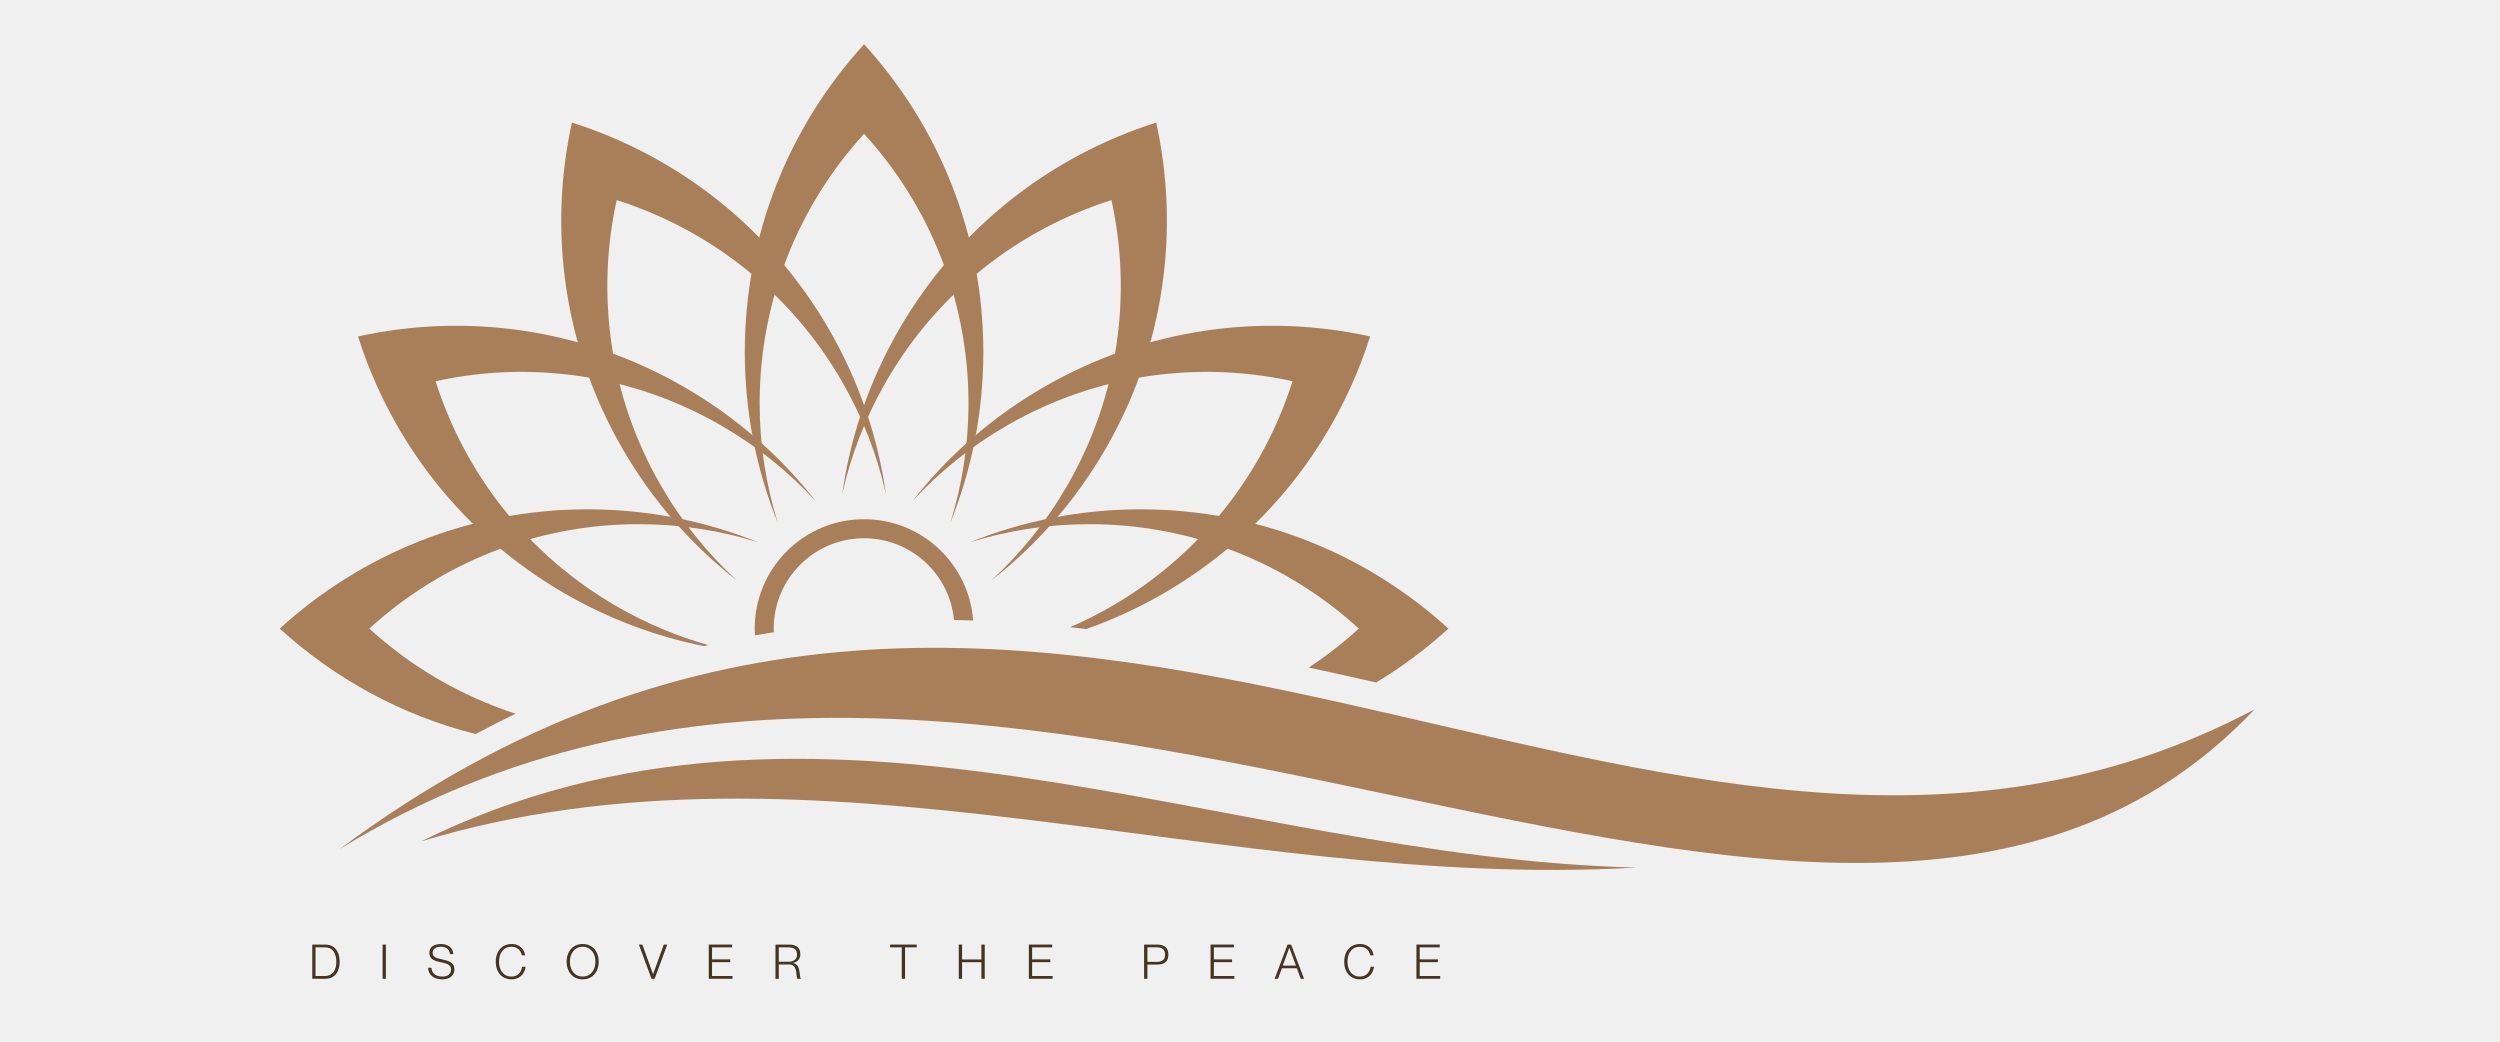
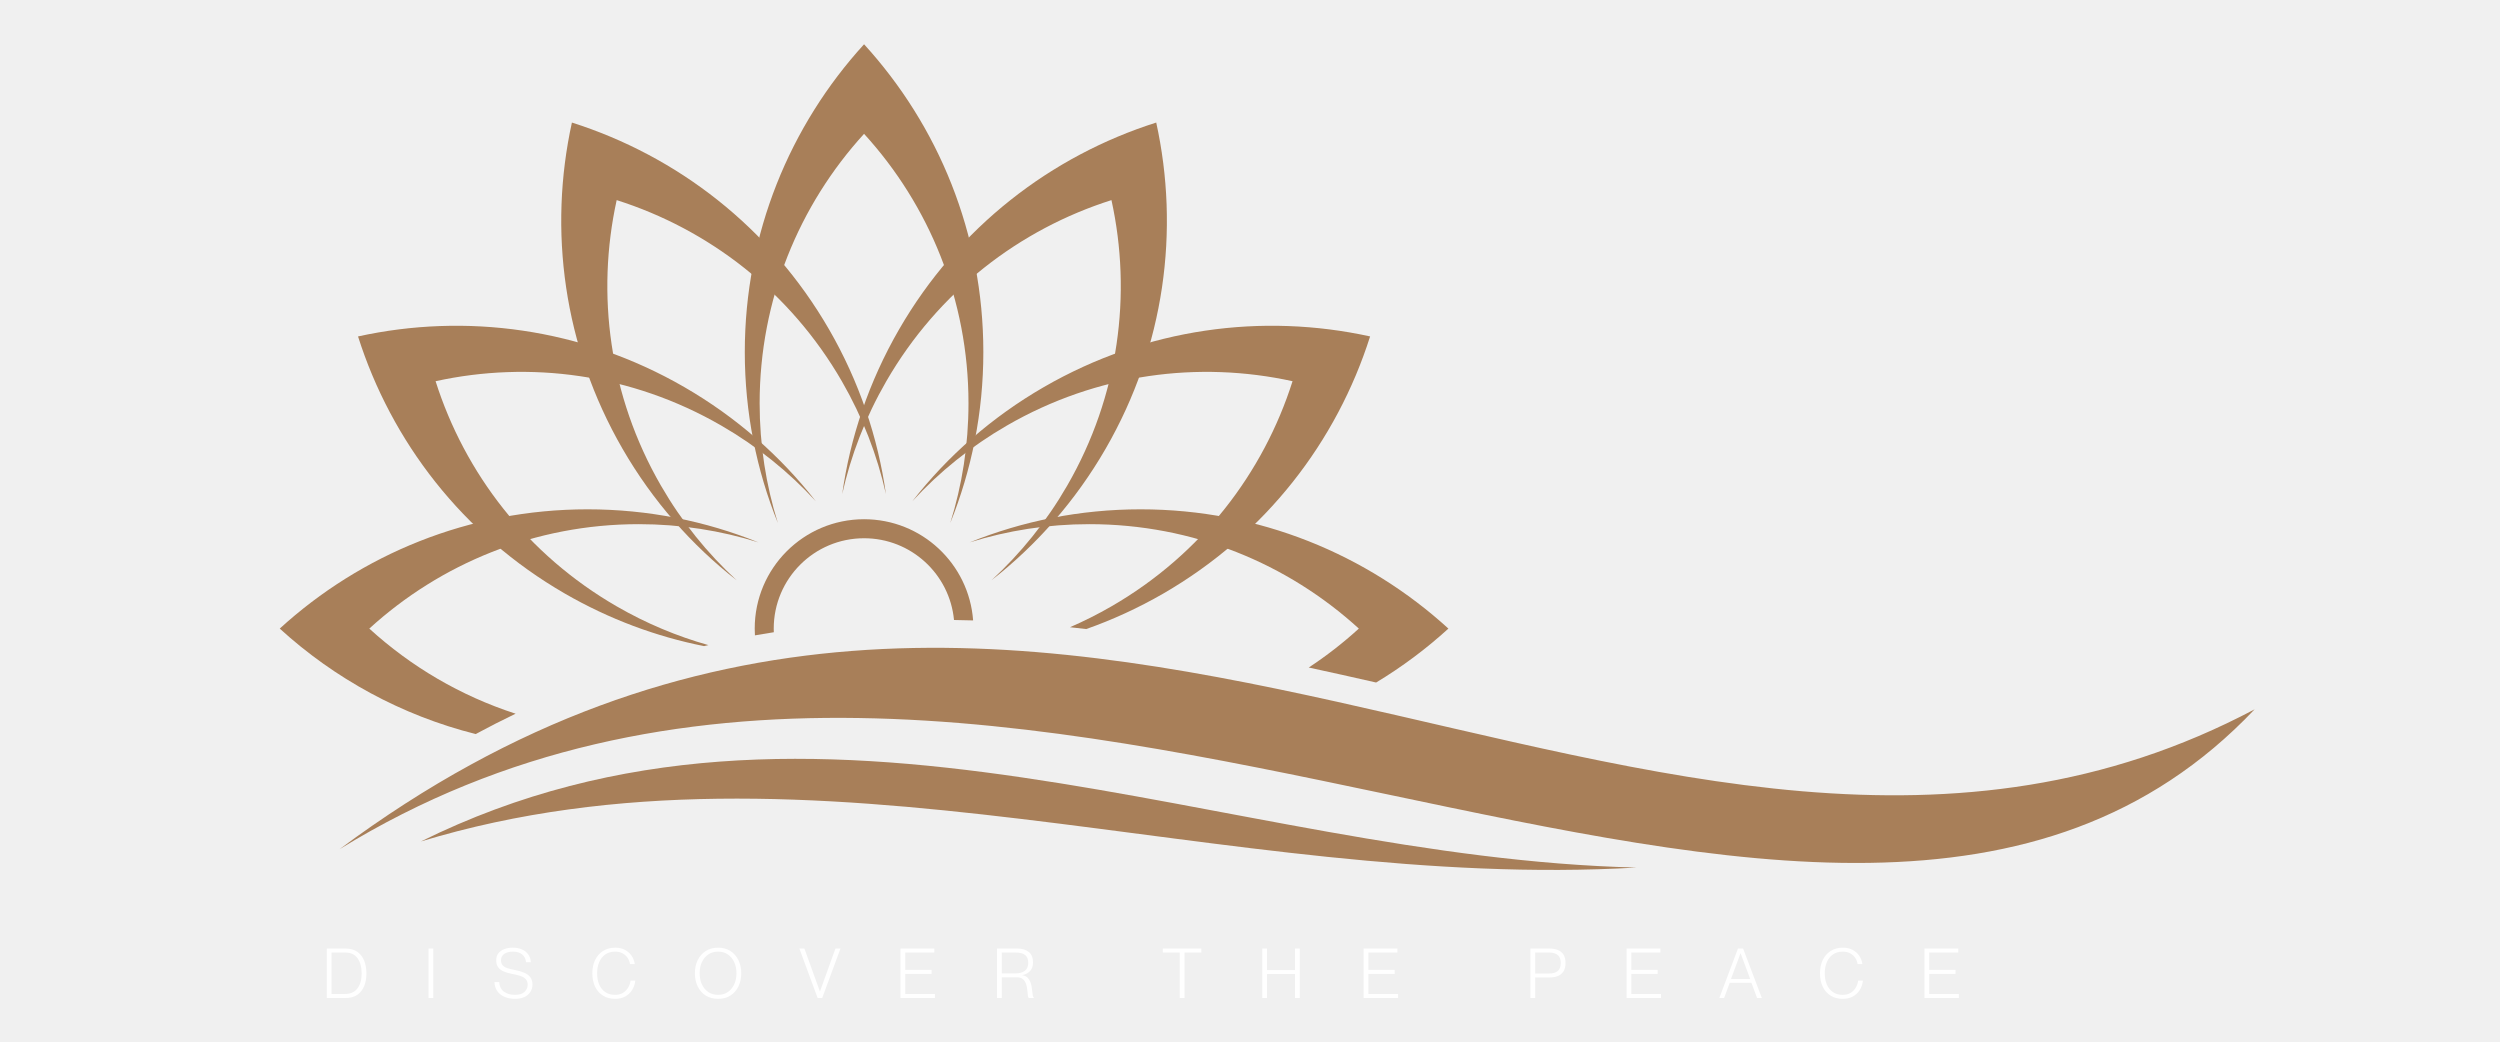
<svg xmlns="http://www.w3.org/2000/svg" width="1200" zoomAndPan="magnify" viewBox="0 0 900 375" height="500" preserveAspectRatio="xMidYMid meet" version="1.0">
  <defs>
    <g />
-     <clipPath id="cc629d2613">
+     <clipPath id="1f99f5dfde">
      <path d="M 122 233 L 811.707 233 L 811.707 311 L 122 311 Z M 122 233 " clip-rule="nonzero" />
    </clipPath>
-     <clipPath id="76046a1467">
+     <clipPath id="59c04d14ce">
      <path d="M 268 15.996 L 355 15.996 L 355 189 L 268 189 Z M 268 15.996 " clip-rule="nonzero" />
    </clipPath>
-     <clipPath id="48f899916b">
+     <clipPath id="735d99e5a6">
      <path d="M 100.707 183 L 274 183 L 274 265 L 100.707 265 Z M 100.707 183 " clip-rule="nonzero" />
    </clipPath>
-     <clipPath id="c3b0e5be8e">
-       <rect x="0" width="424" y="0" height="22" />
+     <clipPath id="ecd46639f7">
+       <rect x="0" width="614" y="0" height="32" />
    </clipPath>
  </defs>
-   <g clip-path="url(#cc629d2613)">
+   <g clip-path="url(#1f99f5dfde)">
    <path fill="#a87f59" d="M 122.246 305.707 C 375.75 117.16 596.281 369.469 811.672 255.352 C 658.77 416.77 360.996 158.629 122.246 305.707 " fill-opacity="1" fill-rule="evenodd" />
  </g>
-   <g clip-path="url(#76046a1467)">
+   <g clip-path="url(#59c04d14ce)">
    <path fill="#a87f59" d="M 280.035 188.289 C 272.355 169.277 268.125 148.504 268.125 126.738 C 268.125 84.051 284.395 45.168 311.062 15.938 C 337.734 45.168 354.004 84.051 354.004 126.738 C 354.004 148.504 349.77 169.277 342.09 188.289 C 346.355 174.68 348.656 160.203 348.656 145.188 C 348.656 107.812 334.414 73.77 311.062 48.18 C 287.715 73.77 273.469 107.812 273.469 145.188 C 273.469 160.203 275.773 174.68 280.035 188.289 " fill-opacity="1" fill-rule="evenodd" />
  </g>
  <path fill="#a87f59" d="M 265.191 208.895 C 249.035 196.27 234.984 180.395 224.102 161.547 C 202.758 124.578 197.402 82.77 205.887 44.121 C 243.598 56.098 277.129 81.641 298.473 118.605 C 309.355 137.457 316.074 157.562 318.934 177.867 C 315.82 163.949 310.574 150.262 303.066 137.254 C 284.383 104.891 255.023 82.527 222.004 72.039 C 214.578 105.879 219.266 142.484 237.953 174.848 C 245.461 187.852 254.695 199.238 265.191 208.895 " fill-opacity="1" fill-rule="evenodd" />
  <path fill="#a87f59" d="M 253.457 232.602 C 236.289 229.18 219.379 222.938 203.379 213.703 C 166.41 192.359 140.867 158.828 128.891 121.117 C 167.539 112.633 209.348 117.988 246.316 139.332 C 265.168 150.215 281.039 164.266 293.664 180.422 C 284.012 169.922 272.625 160.691 259.621 153.184 C 227.254 134.496 190.648 129.809 156.812 137.238 C 167.297 170.254 189.66 199.609 222.031 218.297 C 232.652 224.43 243.734 229.055 255.023 232.238 C 254.5 232.359 253.977 232.477 253.457 232.602 " fill-opacity="1" fill-rule="evenodd" />
-   <g clip-path="url(#48f899916b)">
+   <g clip-path="url(#735d99e5a6)">
    <path fill="#a87f59" d="M 171.238 264.262 C 144.535 257.535 120.426 244.281 100.707 226.293 C 129.941 199.621 168.824 183.355 211.512 183.355 C 233.277 183.355 254.047 187.586 273.062 195.266 C 259.453 191.004 244.977 188.699 229.957 188.699 C 192.586 188.699 158.539 202.945 132.949 226.293 C 147.945 239.98 165.848 250.531 185.621 256.93 C 180.84 259.242 176.043 261.664 171.238 264.262 " fill-opacity="1" fill-rule="evenodd" />
  </g>
  <path fill="#a87f59" d="M 303.195 177.867 C 306.051 157.562 312.773 137.457 323.656 118.605 C 345 81.641 378.531 56.098 416.242 44.117 C 424.727 82.77 419.371 124.578 398.027 161.547 C 387.145 180.395 373.094 196.27 356.934 208.895 C 367.434 199.238 376.668 187.852 384.176 174.848 C 402.863 142.484 407.551 105.879 400.125 72.039 C 367.105 82.527 337.75 104.891 319.062 137.254 C 311.551 150.258 306.309 163.949 303.195 177.867 " fill-opacity="1" fill-rule="evenodd" />
  <path fill="#a87f59" d="M 328.465 180.418 C 341.086 164.266 356.965 150.211 375.812 139.332 C 412.781 117.988 454.59 112.633 493.238 121.113 C 481.262 158.824 455.719 192.359 418.746 213.703 C 409.762 218.887 400.488 223.133 391.043 226.461 C 389.094 226.238 387.145 226.008 385.195 225.801 C 390.242 223.613 395.219 221.113 400.102 218.297 C 432.465 199.609 454.832 170.254 465.316 137.238 C 431.48 129.809 394.875 134.496 362.508 153.184 C 349.504 160.691 338.117 169.922 328.465 180.418 " fill-opacity="1" fill-rule="evenodd" />
  <path fill="#a87f59" d="M 349.066 195.266 C 368.078 187.586 388.855 183.355 410.621 183.355 C 453.305 183.355 492.191 199.621 521.422 226.293 C 513.43 233.582 504.715 240.094 495.402 245.707 C 487.34 243.871 479.254 242.059 471.148 240.309 C 477.531 236.113 483.559 231.418 489.18 226.293 C 463.59 202.938 429.547 188.699 392.172 188.699 C 377.156 188.699 362.68 191 349.066 195.266 " fill-opacity="1" fill-rule="evenodd" />
  <path fill="#a87f59" d="M 311.066 186.922 C 331.82 186.922 348.82 202.98 350.324 223.352 C 348.035 223.273 345.738 223.238 343.441 223.199 C 341.883 206.691 327.984 193.77 311.066 193.77 C 293.102 193.77 278.543 208.332 278.543 226.293 C 278.543 226.734 278.555 227.172 278.574 227.605 C 276.309 227.969 274.043 228.324 271.773 228.73 C 271.723 227.926 271.699 227.113 271.699 226.293 C 271.695 204.551 289.32 186.922 311.066 186.922 " fill-opacity="1" fill-rule="evenodd" />
  <path fill="#a87f59" d="M 151.516 302.926 C 293.902 232.473 440.562 308.812 589.16 312.316 C 440.746 320.996 292.672 260.102 151.516 302.926 " fill-opacity="1" fill-rule="evenodd" />
-   <g transform="matrix(1, 0, 0, 1, 110, 335)">
-     <g clip-path="url(#c3b0e5be8e)">
-       <g fill="#453421" fill-opacity="1">
-         <g transform="translate(1.367764, 17.35936)">
+   <g transform="matrix(1, 0, 0, 1, 114, 334)">
+     <g clip-path="url(#ecd46639f7)">
+       <g fill="#ffffff" fill-opacity="1">
+         <g transform="translate(2.131418, 25.28827)">
          <g>
-             <path d="M 1.047 0 L 1.047 -12.312 L 5.719 -12.312 C 6.895 -12.312 7.863 -12.039 8.625 -11.5 C 9.395 -10.957 9.969 -10.223 10.344 -9.297 C 10.719 -8.367 10.906 -7.305 10.906 -6.109 C 10.906 -4.922 10.711 -3.863 10.328 -2.938 C 9.953 -2.02 9.379 -1.301 8.609 -0.781 C 7.836 -0.258 6.863 0 5.688 0 Z M 2.219 -1 L 5.547 -1 C 6.91 -1 7.945 -1.453 8.656 -2.359 C 9.363 -3.273 9.719 -4.523 9.719 -6.109 C 9.719 -7.691 9.375 -8.953 8.688 -9.891 C 8.008 -10.836 6.988 -11.312 5.625 -11.312 L 2.219 -11.312 Z M 2.219 -1 " />
+             <path d="M 1.516 0 L 1.516 -17.812 L 8.281 -17.812 C 9.988 -17.812 11.395 -17.422 12.5 -16.641 C 13.602 -15.859 14.426 -14.797 14.969 -13.453 C 15.508 -12.109 15.781 -10.57 15.781 -8.844 C 15.781 -7.113 15.504 -5.582 14.953 -4.25 C 14.398 -2.926 13.566 -1.883 12.453 -1.125 C 11.348 -0.375 9.938 0 8.219 0 Z M 3.219 -1.453 L 8.031 -1.453 C 10 -1.453 11.492 -2.109 12.516 -3.422 C 13.547 -4.742 14.062 -6.551 14.062 -8.844 C 14.062 -11.133 13.566 -12.961 12.578 -14.328 C 11.598 -15.691 10.125 -16.375 8.156 -16.375 L 3.219 -16.375 Z M 3.219 -1.453 " />
          </g>
        </g>
      </g>
-       <g fill="#453421" fill-opacity="1">
-         <g transform="translate(26.62161, 17.35936)">
+       <g fill="#ffffff" fill-opacity="1">
+         <g transform="translate(38.67178, 25.28827)">
          <g>
-             <path d="M 1.109 0 L 1.109 -12.312 L 2.297 -12.312 L 2.297 0 Z M 1.109 0 " />
+             <path d="M 1.594 0 L 1.594 -17.812 L 3.312 -17.812 L 3.312 0 Z M 1.594 0 " />
          </g>
        </g>
      </g>
-       <g fill="#453421" fill-opacity="1">
-         <g transform="translate(43.77907, 17.35936)">
+       <g fill="#ffffff" fill-opacity="1">
+         <g transform="translate(63.49731, 25.28827)">
          <g>
-             <path d="M 5.469 0.203 C 4.531 0.203 3.68 0.051 2.922 -0.25 C 2.172 -0.562 1.562 -1.023 1.094 -1.641 C 0.633 -2.266 0.383 -3.047 0.344 -3.984 L 1.531 -3.984 C 1.594 -2.93 1.977 -2.133 2.688 -1.594 C 3.406 -1.062 4.332 -0.797 5.469 -0.797 C 6.52 -0.797 7.301 -1.035 7.812 -1.516 C 8.332 -2.004 8.598 -2.582 8.609 -3.25 C 8.609 -3.863 8.453 -4.344 8.141 -4.688 C 7.828 -5.031 7.375 -5.297 6.781 -5.484 C 6.195 -5.68 5.473 -5.863 4.609 -6.031 C 3.848 -6.176 3.176 -6.375 2.594 -6.625 C 2.02 -6.883 1.578 -7.234 1.266 -7.672 C 0.953 -8.109 0.797 -8.672 0.797 -9.359 C 0.797 -10.078 0.973 -10.664 1.328 -11.125 C 1.691 -11.594 2.188 -11.941 2.812 -12.172 C 3.438 -12.398 4.141 -12.516 4.922 -12.516 C 5.773 -12.516 6.523 -12.375 7.172 -12.094 C 7.828 -11.812 8.348 -11.398 8.734 -10.859 C 9.129 -10.328 9.352 -9.676 9.406 -8.906 L 8.219 -8.906 C 8.133 -9.707 7.816 -10.344 7.266 -10.812 C 6.723 -11.289 5.941 -11.531 4.922 -11.531 C 4.047 -11.531 3.336 -11.344 2.797 -10.969 C 2.254 -10.602 1.984 -10.086 1.984 -9.422 C 1.984 -8.879 2.117 -8.453 2.391 -8.141 C 2.672 -7.828 3.066 -7.586 3.578 -7.422 C 4.086 -7.266 4.703 -7.113 5.422 -6.969 C 6.328 -6.801 7.102 -6.578 7.75 -6.297 C 8.406 -6.023 8.91 -5.656 9.266 -5.188 C 9.617 -4.719 9.797 -4.098 9.797 -3.328 C 9.797 -2.66 9.625 -2.055 9.281 -1.516 C 8.945 -0.984 8.457 -0.562 7.812 -0.25 C 7.176 0.051 6.395 0.203 5.469 0.203 Z M 5.469 0.203 " />
+             <path d="M 7.922 0.297 C 6.555 0.297 5.328 0.07 4.234 -0.375 C 3.141 -0.82 2.258 -1.492 1.594 -2.391 C 0.926 -3.285 0.562 -4.406 0.5 -5.75 L 2.219 -5.75 C 2.301 -4.238 2.859 -3.094 3.891 -2.312 C 4.93 -1.531 6.273 -1.141 7.922 -1.141 C 9.43 -1.141 10.562 -1.492 11.312 -2.203 C 12.062 -2.91 12.445 -3.742 12.469 -4.703 C 12.469 -5.586 12.238 -6.281 11.781 -6.781 C 11.332 -7.281 10.68 -7.672 9.828 -7.953 C 8.973 -8.234 7.922 -8.488 6.672 -8.719 C 5.566 -8.938 4.598 -9.227 3.766 -9.594 C 2.93 -9.957 2.285 -10.457 1.828 -11.094 C 1.367 -11.738 1.141 -12.562 1.141 -13.562 C 1.141 -14.594 1.398 -15.441 1.922 -16.109 C 2.453 -16.785 3.172 -17.289 4.078 -17.625 C 4.984 -17.957 6 -18.125 7.125 -18.125 C 8.352 -18.125 9.441 -17.914 10.391 -17.5 C 11.336 -17.094 12.094 -16.5 12.656 -15.719 C 13.219 -14.938 13.535 -13.992 13.609 -12.891 L 11.891 -12.891 C 11.773 -14.047 11.32 -14.969 10.531 -15.656 C 9.738 -16.352 8.602 -16.703 7.125 -16.703 C 5.863 -16.703 4.836 -16.43 4.047 -15.891 C 3.254 -15.348 2.859 -14.594 2.859 -13.625 C 2.859 -12.852 3.055 -12.238 3.453 -11.781 C 3.859 -11.332 4.43 -10.988 5.172 -10.75 C 5.91 -10.508 6.801 -10.289 7.844 -10.094 C 9.156 -9.844 10.281 -9.516 11.219 -9.109 C 12.164 -8.711 12.895 -8.176 13.406 -7.5 C 13.926 -6.82 14.188 -5.926 14.188 -4.812 C 14.188 -3.844 13.938 -2.973 13.438 -2.203 C 12.945 -1.43 12.238 -0.82 11.312 -0.375 C 10.383 0.07 9.254 0.297 7.922 0.297 Z M 7.922 0.297 " />
          </g>
        </g>
      </g>
-       <g fill="#453421" fill-opacity="1">
-         <g transform="translate(67.91321, 17.35936)">
+       <g fill="#ffffff" fill-opacity="1">
+         <g transform="translate(98.41755, 25.28827)">
          <g>
-             <path d="M 6.25 0.203 C 5.082 0.203 4.07 -0.062 3.219 -0.594 C 2.375 -1.125 1.719 -1.867 1.25 -2.828 C 0.789 -3.785 0.562 -4.891 0.562 -6.141 C 0.562 -7.379 0.789 -8.477 1.25 -9.438 C 1.719 -10.395 2.379 -11.145 3.234 -11.688 C 4.086 -12.238 5.102 -12.516 6.281 -12.516 C 7.188 -12.516 7.977 -12.336 8.656 -11.984 C 9.332 -11.641 9.883 -11.16 10.312 -10.547 C 10.738 -9.941 11.008 -9.238 11.125 -8.438 L 9.938 -8.438 C 9.844 -9.02 9.633 -9.547 9.312 -10.016 C 8.988 -10.492 8.566 -10.863 8.047 -11.125 C 7.535 -11.395 6.938 -11.531 6.25 -11.531 C 5.27 -11.531 4.441 -11.297 3.766 -10.828 C 3.098 -10.359 2.594 -9.719 2.25 -8.906 C 1.914 -8.102 1.75 -7.18 1.75 -6.141 C 1.75 -5.098 1.922 -4.176 2.266 -3.375 C 2.617 -2.57 3.125 -1.941 3.781 -1.484 C 4.445 -1.023 5.258 -0.797 6.219 -0.797 C 6.977 -0.797 7.629 -0.957 8.172 -1.281 C 8.711 -1.613 9.145 -2.047 9.469 -2.578 C 9.789 -3.117 9.992 -3.707 10.078 -4.344 L 11.266 -4.344 C 11.16 -3.445 10.891 -2.656 10.453 -1.969 C 10.016 -1.289 9.438 -0.758 8.719 -0.375 C 8 0.008 7.176 0.203 6.25 0.203 Z M 6.25 0.203 " />
+             <path d="M 9.047 0.297 C 7.348 0.297 5.883 -0.086 4.656 -0.859 C 3.426 -1.629 2.477 -2.707 1.812 -4.094 C 1.156 -5.488 0.828 -7.086 0.828 -8.891 C 0.828 -10.691 1.156 -12.285 1.812 -13.672 C 2.477 -15.055 3.43 -16.145 4.672 -16.938 C 5.91 -17.727 7.383 -18.125 9.094 -18.125 C 10.406 -18.125 11.551 -17.867 12.531 -17.359 C 13.508 -16.848 14.305 -16.148 14.922 -15.266 C 15.535 -14.391 15.926 -13.375 16.094 -12.219 L 14.375 -12.219 C 14.25 -13.062 13.953 -13.82 13.484 -14.5 C 13.016 -15.188 12.406 -15.723 11.656 -16.109 C 10.914 -16.504 10.047 -16.703 9.047 -16.703 C 7.629 -16.703 6.438 -16.359 5.469 -15.672 C 4.5 -14.992 3.77 -14.066 3.281 -12.891 C 2.789 -11.723 2.547 -10.391 2.547 -8.891 C 2.547 -7.379 2.789 -6.039 3.281 -4.875 C 3.781 -3.719 4.508 -2.805 5.469 -2.141 C 6.438 -1.473 7.613 -1.141 9 -1.141 C 10.094 -1.141 11.035 -1.375 11.828 -1.844 C 12.617 -2.32 13.242 -2.953 13.703 -3.734 C 14.172 -4.516 14.461 -5.363 14.578 -6.281 L 16.297 -6.281 C 16.148 -4.988 15.758 -3.848 15.125 -2.859 C 14.5 -1.867 13.664 -1.094 12.625 -0.531 C 11.582 0.02 10.391 0.297 9.047 0.297 Z M 9.047 0.297 " />
          </g>
        </g>
      </g>
-       <g fill="#453421" fill-opacity="1">
-         <g transform="translate(93.42546, 17.35936)">
+       <g fill="#ffffff" fill-opacity="1">
+         <g transform="translate(135.3318, 25.28827)">
          <g>
-             <path d="M 6.344 0.203 C 5.164 0.203 4.145 -0.066 3.281 -0.609 C 2.426 -1.148 1.758 -1.898 1.281 -2.859 C 0.801 -3.828 0.562 -4.93 0.562 -6.172 C 0.562 -7.41 0.801 -8.504 1.281 -9.453 C 1.758 -10.398 2.426 -11.145 3.281 -11.688 C 4.145 -12.238 5.164 -12.516 6.344 -12.516 C 7.508 -12.516 8.523 -12.238 9.391 -11.688 C 10.254 -11.145 10.922 -10.398 11.391 -9.453 C 11.867 -8.504 12.109 -7.41 12.109 -6.172 C 12.109 -4.93 11.867 -3.828 11.391 -2.859 C 10.922 -1.898 10.254 -1.148 9.391 -0.609 C 8.523 -0.066 7.508 0.203 6.344 0.203 Z M 6.344 -0.797 C 7.258 -0.797 8.055 -1.02 8.734 -1.469 C 9.422 -1.926 9.957 -2.555 10.344 -3.359 C 10.727 -4.172 10.922 -5.109 10.922 -6.172 C 10.922 -7.223 10.727 -8.148 10.344 -8.953 C 9.957 -9.766 9.422 -10.395 8.734 -10.844 C 8.055 -11.301 7.258 -11.531 6.344 -11.531 C 5.426 -11.531 4.625 -11.301 3.938 -10.844 C 3.25 -10.395 2.711 -9.766 2.328 -8.953 C 1.941 -8.148 1.75 -7.223 1.75 -6.172 C 1.75 -5.109 1.941 -4.172 2.328 -3.359 C 2.711 -2.555 3.25 -1.926 3.938 -1.469 C 4.625 -1.02 5.426 -0.797 6.344 -0.797 Z M 6.344 -0.797 " />
+             <path d="M 9.172 0.297 C 7.473 0.297 6 -0.094 4.75 -0.875 C 3.508 -1.664 2.547 -2.754 1.859 -4.141 C 1.172 -5.535 0.828 -7.129 0.828 -8.922 C 0.828 -10.711 1.172 -12.297 1.859 -13.672 C 2.547 -15.055 3.508 -16.145 4.75 -16.938 C 6 -17.727 7.473 -18.125 9.172 -18.125 C 10.867 -18.125 12.344 -17.727 13.594 -16.938 C 14.844 -16.145 15.805 -15.055 16.484 -13.672 C 17.172 -12.297 17.516 -10.711 17.516 -8.922 C 17.516 -7.129 17.172 -5.535 16.484 -4.141 C 15.805 -2.754 14.844 -1.664 13.594 -0.875 C 12.344 -0.094 10.867 0.297 9.172 0.297 Z M 9.172 -1.141 C 10.504 -1.141 11.66 -1.469 12.641 -2.125 C 13.629 -2.781 14.398 -3.691 14.953 -4.859 C 15.516 -6.035 15.797 -7.391 15.797 -8.922 C 15.797 -10.453 15.516 -11.801 14.953 -12.969 C 14.398 -14.145 13.629 -15.062 12.641 -15.719 C 11.66 -16.375 10.504 -16.703 9.172 -16.703 C 7.859 -16.703 6.703 -16.375 5.703 -15.719 C 4.711 -15.062 3.938 -14.145 3.375 -12.969 C 2.82 -11.801 2.547 -10.453 2.547 -8.922 C 2.547 -7.391 2.82 -6.035 3.375 -4.859 C 3.938 -3.691 4.711 -2.781 5.703 -2.125 C 6.703 -1.469 7.859 -1.141 9.172 -1.141 Z M 9.172 -1.141 " />
          </g>
        </g>
      </g>
-       <g fill="#453421" fill-opacity="1">
-         <g transform="translate(119.8852, 17.35936)">
+       <g fill="#ffffff" fill-opacity="1">
+         <g transform="translate(173.617, 25.28827)">
          <g>
-             <path d="M 4.656 0 L 0.109 -12.312 L 1.359 -12.312 L 5.203 -1.656 L 5.234 -1.656 L 9.078 -12.312 L 10.328 -12.312 L 5.781 0 Z M 4.656 0 " />
+             <path d="M 6.734 0 L 0.156 -17.812 L 1.969 -17.812 L 7.531 -2.391 L 7.578 -2.391 L 13.141 -17.812 L 14.953 -17.812 L 8.375 0 Z M 6.734 0 " />
          </g>
        </g>
      </g>
-       <g fill="#453421" fill-opacity="1">
-         <g transform="translate(144.1054, 17.35936)">
+       <g fill="#ffffff" fill-opacity="1">
+         <g transform="translate(208.6618, 25.28827)">
          <g>
-             <path d="M 1.047 0 L 1.047 -12.312 L 9.453 -12.312 L 9.453 -11.312 L 2.234 -11.312 L 2.234 -6.984 L 8.781 -6.984 L 8.781 -5.984 L 2.234 -5.984 L 2.234 -1 L 9.609 -1 L 9.609 0 Z M 1.047 0 " />
+             <path d="M 1.516 0 L 1.516 -17.812 L 13.688 -17.812 L 13.688 -16.375 L 3.234 -16.375 L 3.234 -10.125 L 12.703 -10.125 L 12.703 -8.672 L 3.234 -8.672 L 3.234 -1.453 L 13.906 -1.453 L 13.906 0 Z M 1.516 0 " />
          </g>
        </g>
      </g>
-       <g fill="#453421" fill-opacity="1">
-         <g transform="translate(168.119, 17.35936)">
+       <g fill="#ffffff" fill-opacity="1">
+         <g transform="translate(243.4076, 25.28827)">
          <g>
-             <path d="M 1.047 0 L 1.047 -12.312 L 6.109 -12.312 C 7.297 -12.312 8.238 -12.023 8.938 -11.453 C 9.645 -10.891 10 -10.016 10 -8.828 C 10 -7.961 9.758 -7.266 9.281 -6.734 C 8.801 -6.203 8.148 -5.859 7.328 -5.703 L 7.328 -5.672 C 7.848 -5.598 8.266 -5.414 8.578 -5.125 C 8.898 -4.844 9.145 -4.5 9.312 -4.094 C 9.477 -3.688 9.598 -3.258 9.672 -2.812 C 9.742 -2.375 9.797 -1.957 9.828 -1.562 C 9.867 -1.164 9.91 -0.832 9.953 -0.562 C 10.004 -0.301 10.086 -0.156 10.203 -0.125 L 10.203 0 L 8.953 0 C 8.848 -0.094 8.773 -0.281 8.734 -0.562 C 8.691 -0.844 8.656 -1.176 8.625 -1.562 C 8.602 -1.957 8.551 -2.359 8.469 -2.766 C 8.383 -3.18 8.254 -3.57 8.078 -3.938 C 7.898 -4.301 7.645 -4.594 7.312 -4.812 C 6.977 -5.031 6.535 -5.141 5.984 -5.141 L 2.234 -5.141 L 2.234 0 Z M 2.234 -6.125 L 5.719 -6.125 C 6.633 -6.125 7.379 -6.336 7.953 -6.766 C 8.523 -7.203 8.812 -7.859 8.812 -8.734 C 8.812 -9.648 8.547 -10.305 8.016 -10.703 C 7.492 -11.109 6.727 -11.312 5.719 -11.312 L 2.234 -11.312 Z M 2.234 -6.125 " />
+             <path d="M 1.516 0 L 1.516 -17.812 L 8.844 -17.812 C 10.562 -17.812 11.93 -17.398 12.953 -16.578 C 13.973 -15.766 14.484 -14.5 14.484 -12.781 C 14.484 -11.52 14.133 -10.504 13.438 -9.734 C 12.738 -8.973 11.797 -8.477 10.609 -8.25 L 10.609 -8.203 C 11.359 -8.098 11.961 -7.836 12.422 -7.422 C 12.879 -7.004 13.227 -6.5 13.469 -5.906 C 13.707 -5.32 13.879 -4.707 13.984 -4.062 C 14.098 -3.426 14.18 -2.82 14.234 -2.25 C 14.285 -1.676 14.348 -1.195 14.422 -0.812 C 14.492 -0.438 14.613 -0.223 14.781 -0.172 L 14.781 0 L 12.953 0 C 12.805 -0.133 12.703 -0.406 12.641 -0.812 C 12.586 -1.219 12.539 -1.703 12.5 -2.266 C 12.457 -2.828 12.379 -3.406 12.266 -4 C 12.148 -4.602 11.961 -5.164 11.703 -5.688 C 11.441 -6.219 11.07 -6.645 10.594 -6.969 C 10.113 -7.289 9.473 -7.453 8.672 -7.453 L 3.234 -7.453 L 3.234 0 Z M 3.234 -8.875 L 8.281 -8.875 C 9.602 -8.875 10.68 -9.18 11.516 -9.797 C 12.348 -10.422 12.766 -11.367 12.766 -12.641 C 12.766 -13.961 12.379 -14.914 11.609 -15.5 C 10.848 -16.082 9.738 -16.375 8.281 -16.375 L 3.234 -16.375 Z M 3.234 -8.875 " />
          </g>
        </g>
      </g>
-       <g fill="#453421" fill-opacity="1">
-         <g transform="translate(192.6149, 17.35936)">
+       <g fill="#ffffff" fill-opacity="1">
+         <g transform="translate(278.8512, 25.28827)">
          <g />
        </g>
      </g>
-       <g fill="#453421" fill-opacity="1">
-         <g transform="translate(210.0996, 17.35936)">
+       <g fill="#ffffff" fill-opacity="1">
+         <g transform="translate(304.1503, 25.28827)">
          <g>
-             <path d="M 4.531 0 L 4.531 -11.312 L 0.328 -11.312 L 0.328 -12.312 L 9.906 -12.312 L 9.906 -11.312 L 5.719 -11.312 L 5.719 0 Z M 4.531 0 " />
+             <path d="M 6.547 0 L 6.547 -16.375 L 0.469 -16.375 L 0.469 -17.812 L 14.328 -17.812 L 14.328 -16.375 L 8.281 -16.375 L 8.281 0 Z M 6.547 0 " />
          </g>
        </g>
      </g>
-       <g fill="#453421" fill-opacity="1">
-         <g transform="translate(234.1132, 17.35936)">
+       <g fill="#ffffff" fill-opacity="1">
+         <g transform="translate(338.8961, 25.28827)">
          <g>
-             <path d="M 1.047 0 L 1.047 -12.312 L 2.234 -12.312 L 2.234 -6.953 L 9.188 -6.953 L 9.188 -12.312 L 10.391 -12.312 L 10.391 0 L 9.188 0 L 9.188 -5.969 L 2.234 -5.969 L 2.234 0 Z M 1.047 0 " />
+             <path d="M 1.516 0 L 1.516 -17.812 L 3.234 -17.812 L 3.234 -10.062 L 13.312 -10.062 L 13.312 -17.812 L 15.031 -17.812 L 15.031 0 L 13.312 0 L 13.312 -8.641 L 3.234 -8.641 L 3.234 0 Z M 1.516 0 " />
          </g>
        </g>
      </g>
-       <g fill="#453421" fill-opacity="1">
-         <g transform="translate(259.3326, 17.35936)">
+       <g fill="#ffffff" fill-opacity="1">
+         <g transform="translate(375.3866, 25.28827)">
          <g>
-             <path d="M 1.047 0 L 1.047 -12.312 L 9.453 -12.312 L 9.453 -11.312 L 2.234 -11.312 L 2.234 -6.984 L 8.781 -6.984 L 8.781 -5.984 L 2.234 -5.984 L 2.234 -1 L 9.609 -1 L 9.609 0 Z M 1.047 0 " />
+             <path d="M 1.516 0 L 1.516 -17.812 L 13.688 -17.812 L 13.688 -16.375 L 3.234 -16.375 L 3.234 -10.125 L 12.703 -10.125 L 12.703 -8.672 L 3.234 -8.672 L 3.234 -1.453 L 13.906 -1.453 L 13.906 0 Z M 1.516 0 " />
          </g>
        </g>
      </g>
-       <g fill="#453421" fill-opacity="1">
-         <g transform="translate(283.3462, 17.35936)">
+       <g fill="#ffffff" fill-opacity="1">
+         <g transform="translate(410.1324, 25.28827)">
          <g />
        </g>
      </g>
-       <g fill="#453421" fill-opacity="1">
-         <g transform="translate(300.8309, 17.35936)">
+       <g fill="#ffffff" fill-opacity="1">
+         <g transform="translate(435.4315, 25.28827)">
          <g>
-             <path d="M 1.047 0 L 1.047 -12.312 L 5.812 -12.312 C 6.613 -12.312 7.305 -12.191 7.891 -11.953 C 8.484 -11.711 8.945 -11.328 9.281 -10.797 C 9.613 -10.266 9.781 -9.57 9.781 -8.719 C 9.781 -7.852 9.613 -7.156 9.281 -6.625 C 8.945 -6.102 8.484 -5.719 7.891 -5.469 C 7.305 -5.227 6.613 -5.109 5.812 -5.109 L 2.234 -5.109 L 2.234 0 Z M 2.234 -6.094 L 5.781 -6.094 C 6.645 -6.094 7.328 -6.297 7.828 -6.703 C 8.336 -7.117 8.594 -7.789 8.594 -8.719 C 8.594 -9.633 8.336 -10.297 7.828 -10.703 C 7.328 -11.109 6.645 -11.312 5.781 -11.312 L 2.234 -11.312 Z M 2.234 -6.094 " />
+             <path d="M 1.516 0 L 1.516 -17.812 L 8.422 -17.812 C 9.566 -17.812 10.566 -17.633 11.422 -17.281 C 12.273 -16.938 12.941 -16.383 13.422 -15.625 C 13.91 -14.863 14.156 -13.859 14.156 -12.609 C 14.156 -11.359 13.91 -10.352 13.422 -9.594 C 12.941 -8.832 12.273 -8.273 11.422 -7.922 C 10.566 -7.578 9.566 -7.406 8.422 -7.406 L 3.234 -7.406 L 3.234 0 Z M 3.234 -8.828 L 8.375 -8.828 C 9.625 -8.828 10.613 -9.125 11.344 -9.719 C 12.07 -10.312 12.438 -11.273 12.438 -12.609 C 12.438 -13.941 12.07 -14.898 11.344 -15.484 C 10.613 -16.078 9.625 -16.375 8.375 -16.375 L 3.234 -16.375 Z M 3.234 -8.828 " />
          </g>
        </g>
      </g>
-       <g fill="#453421" fill-opacity="1">
-         <g transform="translate(324.7583, 17.35936)">
+       <g fill="#ffffff" fill-opacity="1">
+         <g transform="translate(470.0527, 25.28827)">
          <g>
-             <path d="M 1.047 0 L 1.047 -12.312 L 9.453 -12.312 L 9.453 -11.312 L 2.234 -11.312 L 2.234 -6.984 L 8.781 -6.984 L 8.781 -5.984 L 2.234 -5.984 L 2.234 -1 L 9.609 -1 L 9.609 0 Z M 1.047 0 " />
+             <path d="M 1.516 0 L 1.516 -17.812 L 13.688 -17.812 L 13.688 -16.375 L 3.234 -16.375 L 3.234 -10.125 L 12.703 -10.125 L 12.703 -8.672 L 3.234 -8.672 L 3.234 -1.453 L 13.906 -1.453 L 13.906 0 Z M 1.516 0 " />
          </g>
        </g>
      </g>
-       <g fill="#453421" fill-opacity="1">
-         <g transform="translate(348.7719, 17.35936)">
+       <g fill="#ffffff" fill-opacity="1">
+         <g transform="translate(504.7984, 25.28827)">
          <g>
-             <path d="M 0.109 0 L 4.75 -12.312 L 6.031 -12.312 L 10.688 0 L 9.5 0 L 8.094 -3.781 L 2.703 -3.781 L 1.297 0 Z M 3.016 -4.734 L 7.781 -4.734 L 5.406 -11.125 L 5.375 -11.125 Z M 3.016 -4.734 " />
+             <path d="M 0.156 0 L 6.875 -17.812 L 8.719 -17.812 L 15.469 0 L 13.75 0 L 11.719 -5.484 L 3.906 -5.484 L 1.875 0 Z M 4.359 -6.859 L 11.266 -6.859 L 7.828 -16.094 L 7.781 -16.094 Z M 4.359 -6.859 " />
          </g>
        </g>
      </g>
-       <g fill="#453421" fill-opacity="1">
-         <g transform="translate(373.3539, 17.35936)">
+       <g fill="#ffffff" fill-opacity="1">
+         <g transform="translate(540.3667, 25.28827)">
          <g>
-             <path d="M 6.25 0.203 C 5.082 0.203 4.07 -0.062 3.219 -0.594 C 2.375 -1.125 1.719 -1.867 1.25 -2.828 C 0.789 -3.785 0.562 -4.891 0.562 -6.141 C 0.562 -7.379 0.789 -8.477 1.25 -9.438 C 1.719 -10.395 2.379 -11.145 3.234 -11.688 C 4.086 -12.238 5.102 -12.516 6.281 -12.516 C 7.188 -12.516 7.977 -12.336 8.656 -11.984 C 9.332 -11.641 9.883 -11.16 10.312 -10.547 C 10.738 -9.941 11.008 -9.238 11.125 -8.438 L 9.938 -8.438 C 9.844 -9.02 9.633 -9.547 9.312 -10.016 C 8.988 -10.492 8.566 -10.863 8.047 -11.125 C 7.535 -11.395 6.938 -11.531 6.25 -11.531 C 5.27 -11.531 4.441 -11.297 3.766 -10.828 C 3.098 -10.359 2.594 -9.719 2.25 -8.906 C 1.914 -8.102 1.75 -7.18 1.75 -6.141 C 1.75 -5.098 1.922 -4.176 2.266 -3.375 C 2.617 -2.57 3.125 -1.941 3.781 -1.484 C 4.445 -1.023 5.258 -0.797 6.219 -0.797 C 6.977 -0.797 7.629 -0.957 8.172 -1.281 C 8.711 -1.613 9.145 -2.047 9.469 -2.578 C 9.789 -3.117 9.992 -3.707 10.078 -4.344 L 11.266 -4.344 C 11.16 -3.445 10.891 -2.656 10.453 -1.969 C 10.016 -1.289 9.438 -0.758 8.719 -0.375 C 8 0.008 7.176 0.203 6.25 0.203 Z M 6.25 0.203 " />
+             <path d="M 9.047 0.297 C 7.348 0.297 5.883 -0.086 4.656 -0.859 C 3.426 -1.629 2.477 -2.707 1.812 -4.094 C 1.156 -5.488 0.828 -7.086 0.828 -8.891 C 0.828 -10.691 1.156 -12.285 1.812 -13.672 C 2.477 -15.055 3.43 -16.145 4.672 -16.938 C 5.91 -17.727 7.383 -18.125 9.094 -18.125 C 10.406 -18.125 11.551 -17.867 12.531 -17.359 C 13.508 -16.848 14.305 -16.148 14.922 -15.266 C 15.535 -14.391 15.926 -13.375 16.094 -12.219 L 14.375 -12.219 C 14.25 -13.062 13.953 -13.82 13.484 -14.5 C 13.016 -15.188 12.406 -15.723 11.656 -16.109 C 10.914 -16.504 10.047 -16.703 9.047 -16.703 C 7.629 -16.703 6.438 -16.359 5.469 -15.672 C 4.5 -14.992 3.77 -14.066 3.281 -12.891 C 2.789 -11.723 2.547 -10.391 2.547 -8.891 C 2.547 -7.379 2.789 -6.039 3.281 -4.875 C 3.781 -3.719 4.508 -2.805 5.469 -2.141 C 6.438 -1.473 7.613 -1.141 9 -1.141 C 10.094 -1.141 11.035 -1.375 11.828 -1.844 C 12.617 -2.32 13.242 -2.953 13.703 -3.734 C 14.172 -4.516 14.461 -5.363 14.578 -6.281 L 16.297 -6.281 C 16.148 -4.988 15.758 -3.848 15.125 -2.859 C 14.5 -1.867 13.664 -1.094 12.625 -0.531 C 11.582 0.02 10.391 0.297 9.047 0.297 Z M 9.047 0.297 " />
          </g>
        </g>
      </g>
-       <g fill="#453421" fill-opacity="1">
-         <g transform="translate(398.8662, 17.35936)">
+       <g fill="#ffffff" fill-opacity="1">
+         <g transform="translate(577.281, 25.28827)">
          <g>
-             <path d="M 1.047 0 L 1.047 -12.312 L 9.453 -12.312 L 9.453 -11.312 L 2.234 -11.312 L 2.234 -6.984 L 8.781 -6.984 L 8.781 -5.984 L 2.234 -5.984 L 2.234 -1 L 9.609 -1 L 9.609 0 Z M 1.047 0 " />
+             <path d="M 1.516 0 L 1.516 -17.812 L 13.688 -17.812 L 13.688 -16.375 L 3.234 -16.375 L 3.234 -10.125 L 12.703 -10.125 L 12.703 -8.672 L 3.234 -8.672 L 3.234 -1.453 L 13.906 -1.453 L 13.906 0 Z M 1.516 0 " />
          </g>
        </g>
      </g>
    </g>
  </g>
</svg>
